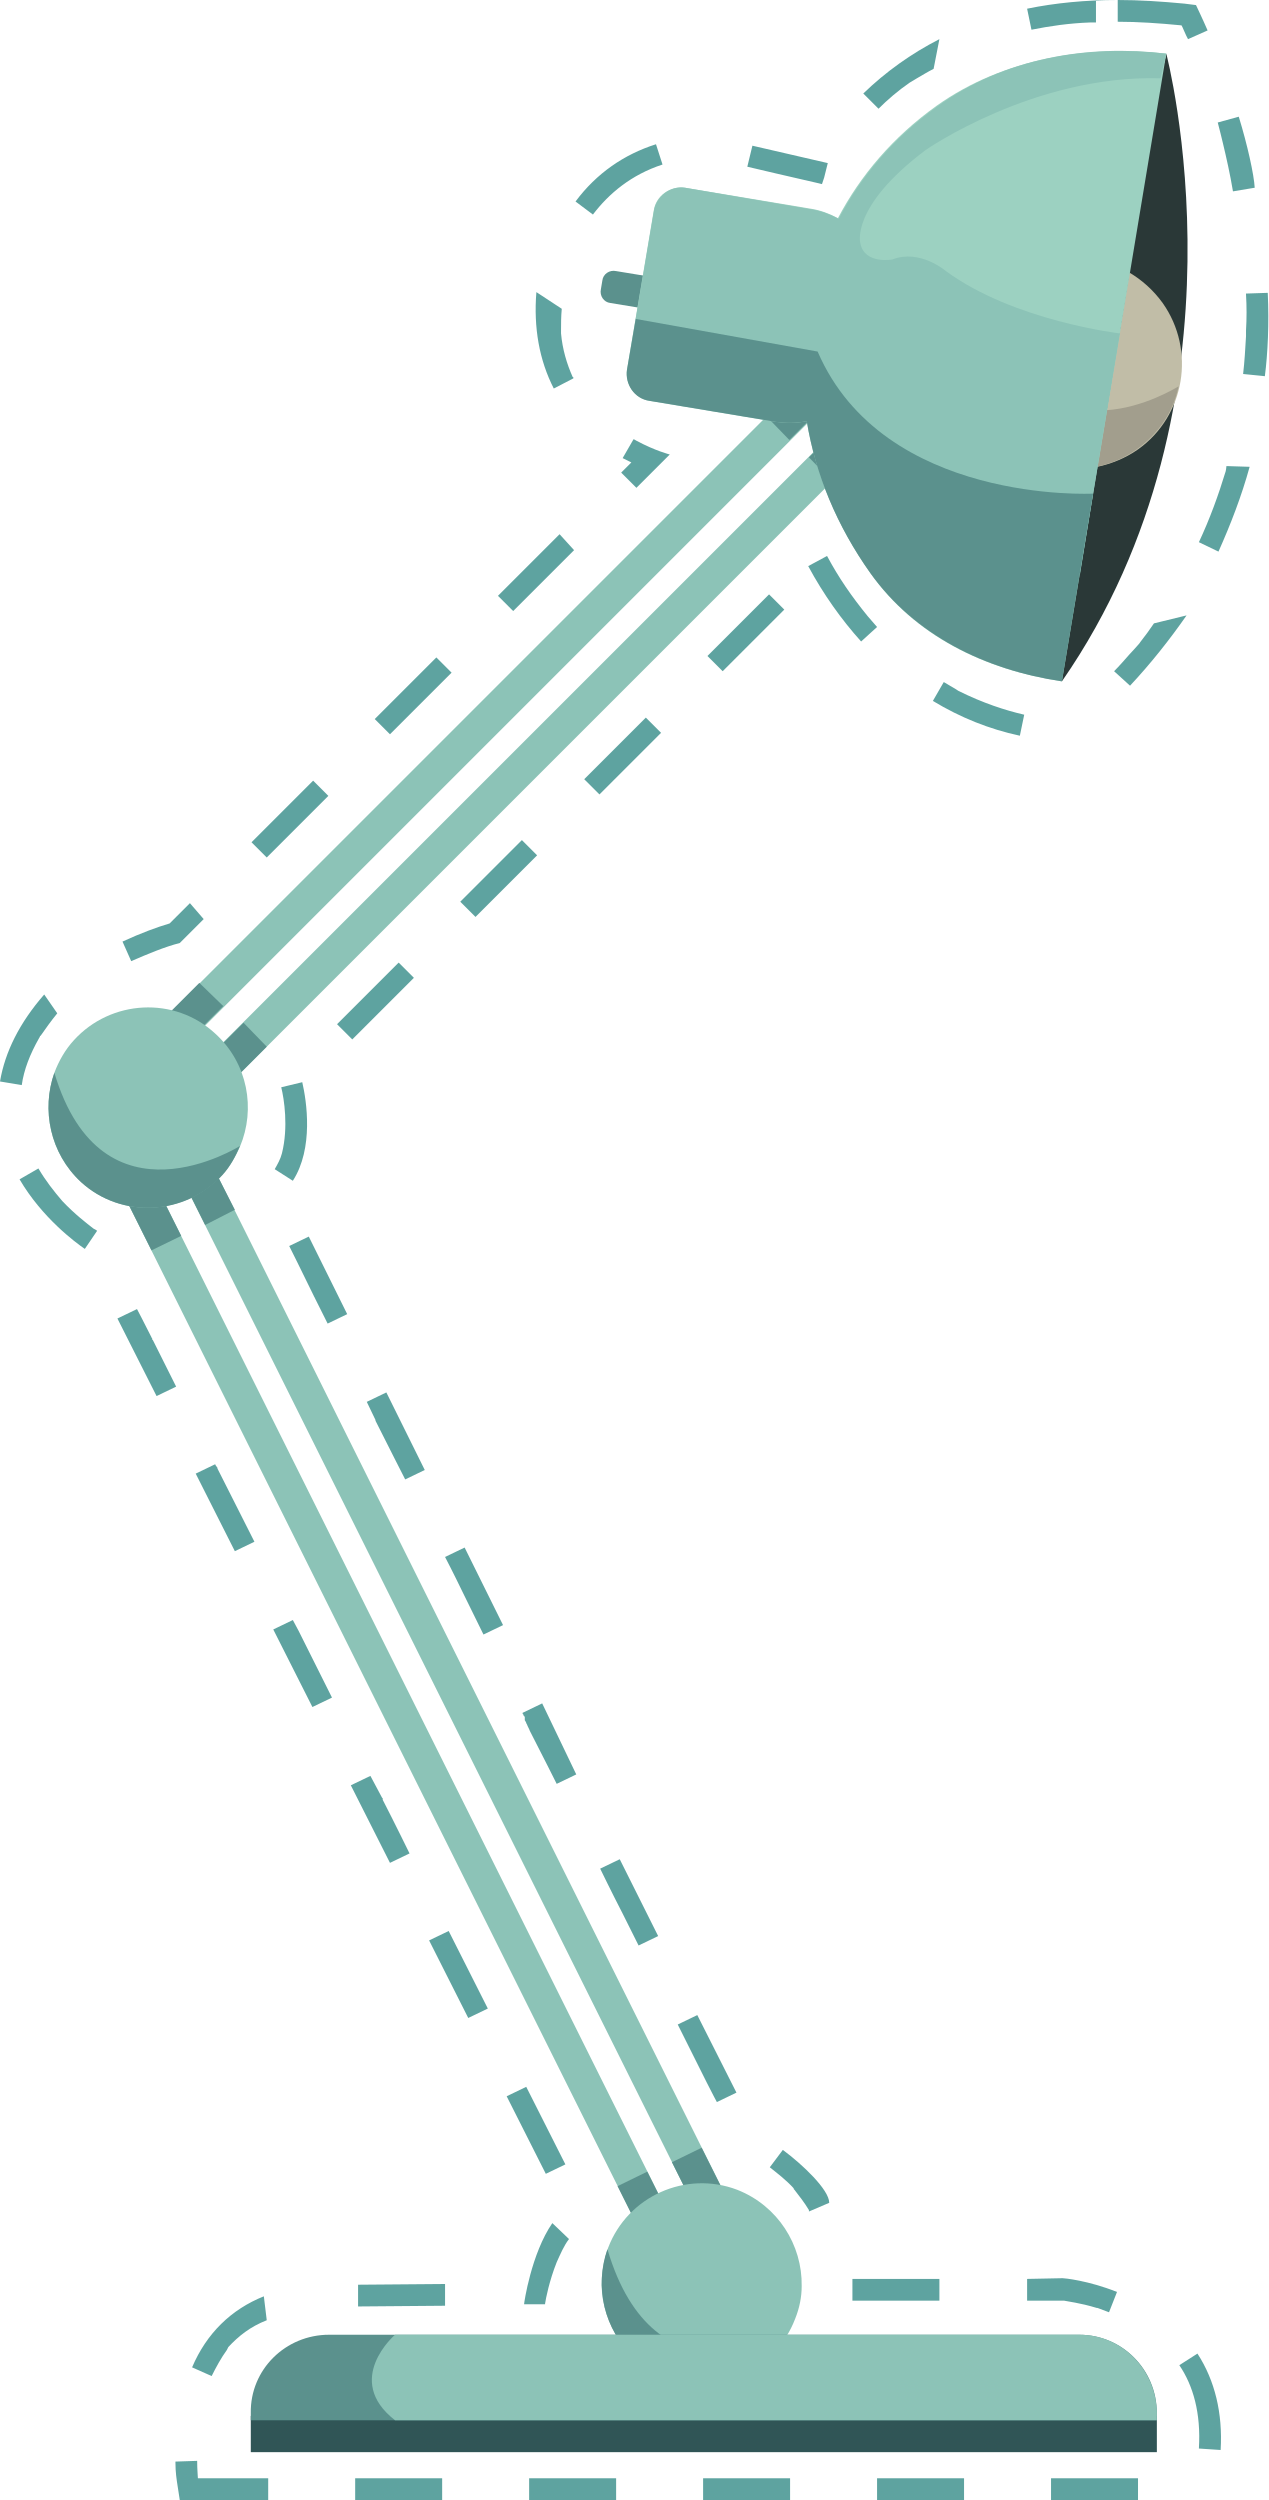
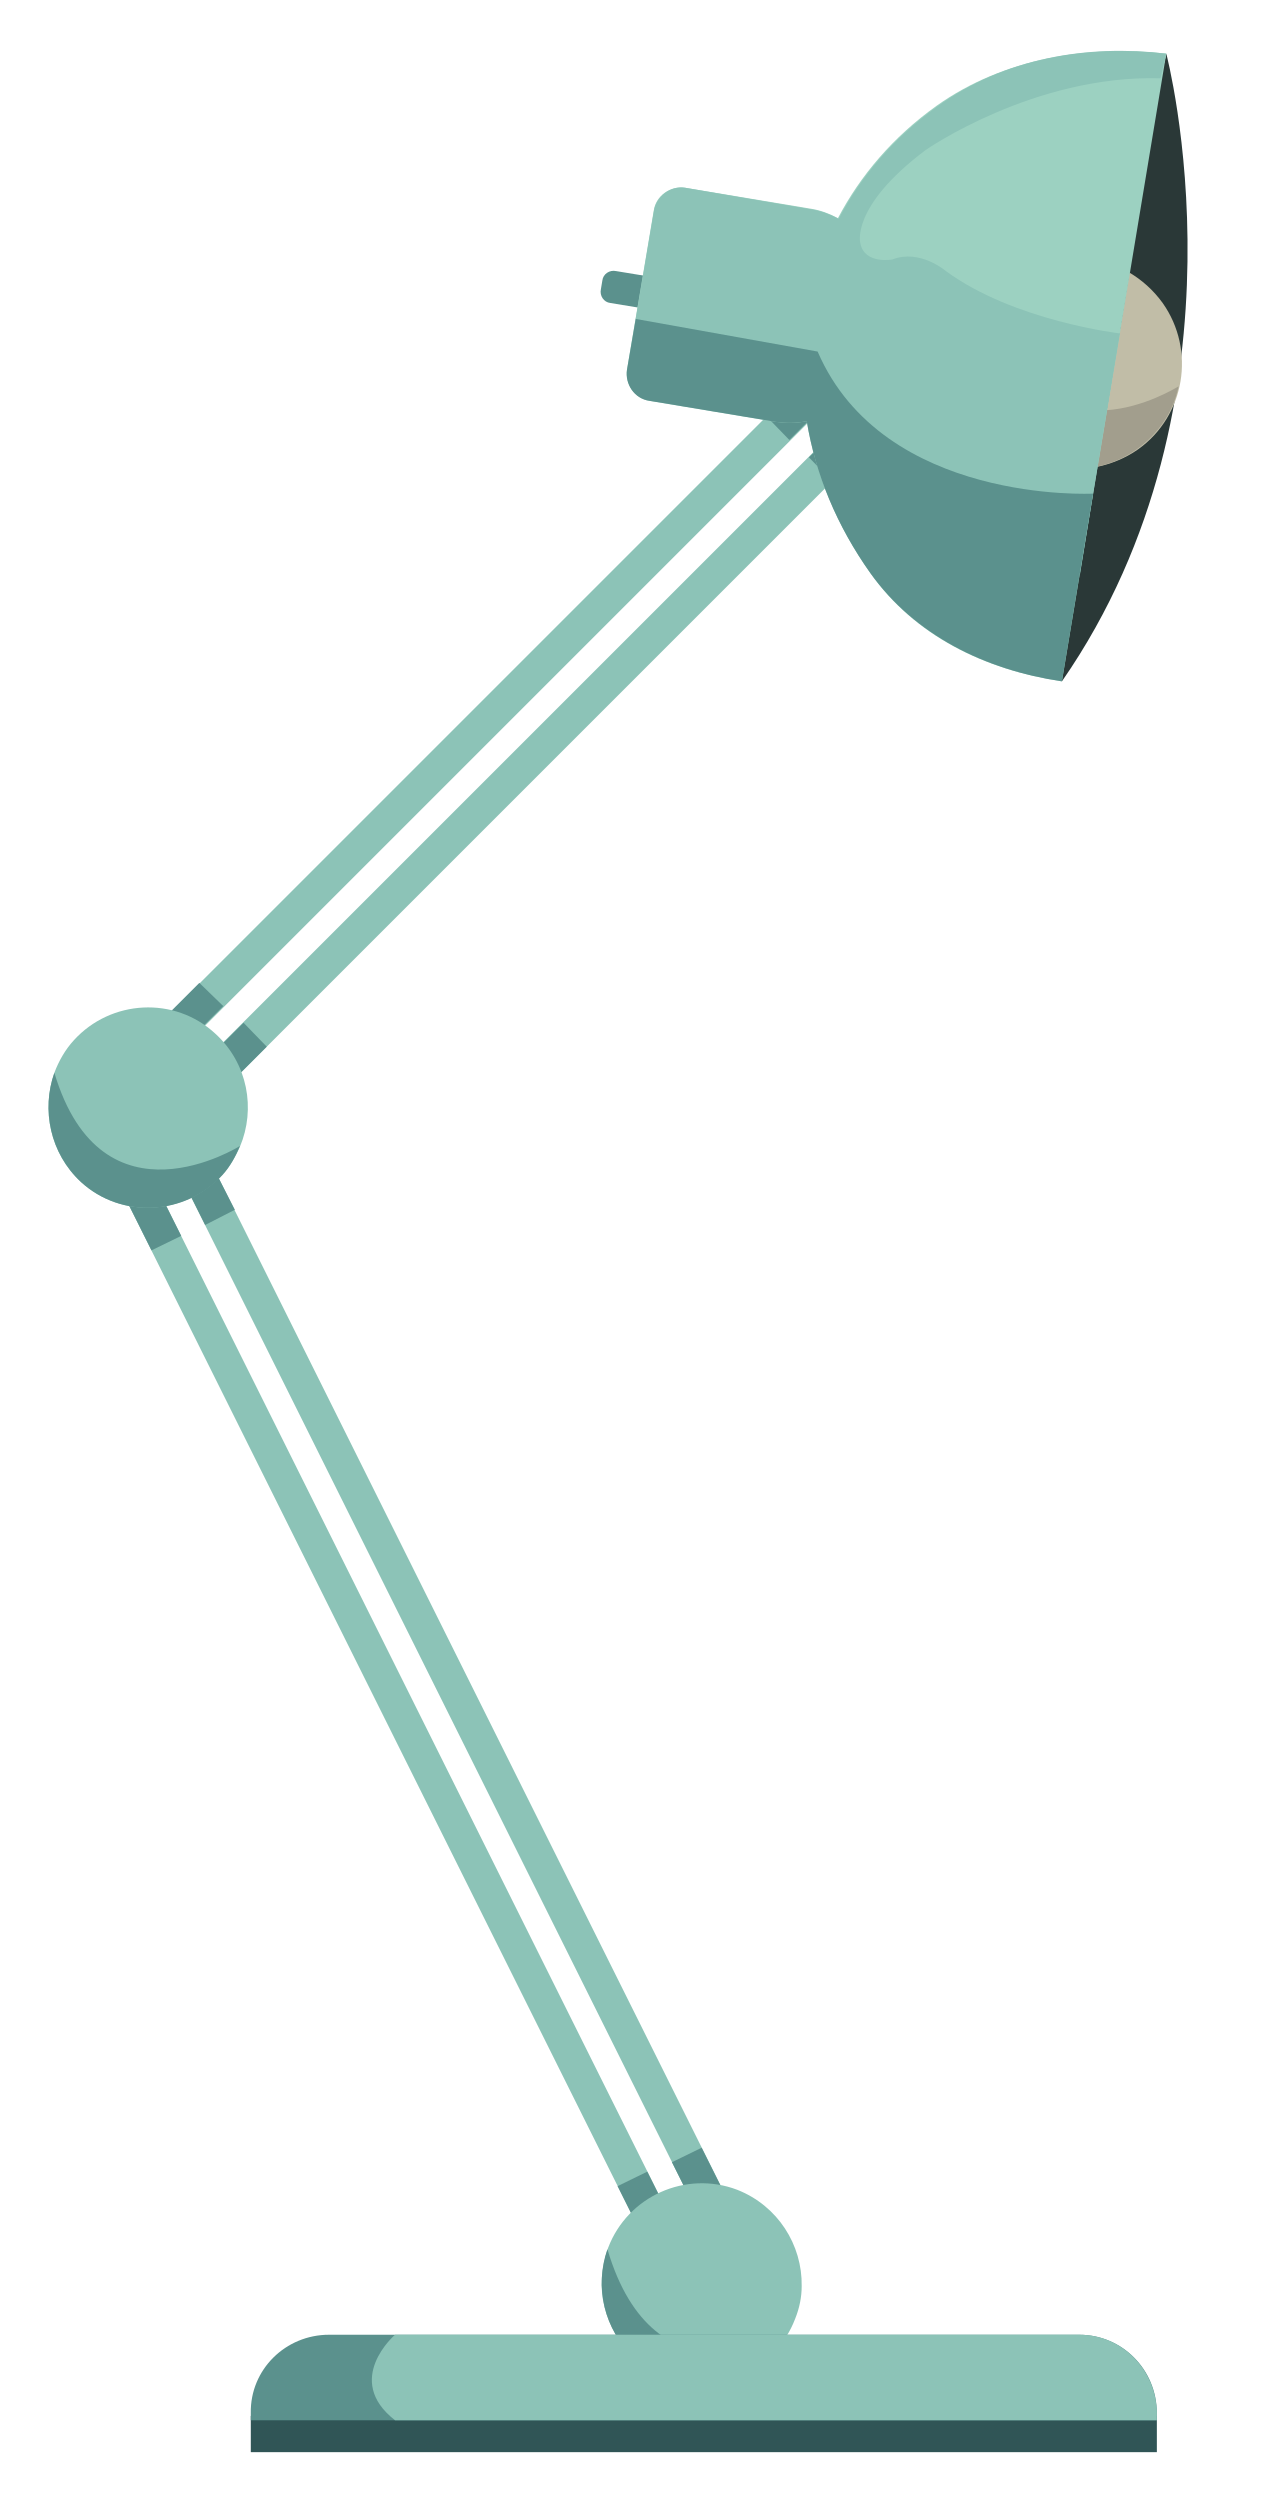
<svg xmlns="http://www.w3.org/2000/svg" version="1.1" id="Layer_1" x="0px" y="0px" viewBox="0 0 175 344.9" style="enable-background:new 0 0 175 344.9;" xml:space="preserve">
  <style type="text/css">
	.st0{fill:#8CC3B7;}
	.st1{fill:#5B918D;}
	.st2{fill:#2A3837;}
	.st3{fill:#C1BDA7;}
	.st4{fill:#A29E8D;}
	.st5{fill:#9CD1C1;}
	.st6{fill:#305556;}
- 	.st7{fill:#5EA3A0;}
+ 	.st7{display:none;fill:#5EA3A0;}
</style>
  <g id="lamp_1_">
    <path class="st0" d="M28.9,160l-4.1,2l73.1,146.7l4.1-2L28.9,160z M21.6,163.7l-4.1,2l73.1,146.7l4.1-2L21.6,163.7z" />
    <path class="st1" d="M89.3,299.6l-4.1,2l2.1,4.2h5.1L89.3,299.6z M96.8,296.3l-4.1,2l2.1,4.2h5.1L96.8,296.3z M32.4,166.9l-4.1,2.1   l-2.7-5.4l4.1-2L32.4,166.9z M25,170.5l-4.1,2l-3.4-6.8l4.9-0.4L25,170.5z" />
    <path class="st0" d="M21.3,141.9L110,53.2l3.3,3.3l-88.7,88.7L21.3,141.9z" />
    <path class="st0" d="M27,147.6l88.7-88.7l3.3,3.3l-88.7,88.7L27,147.6z" />
    <path class="st1" d="M30.8,138.8l-3.3-3.2l-4.2,4.2l3.9,2.6L30.8,138.8z M36.8,144.4l-3.2-3.3l-3.3,3.3l3,3.5L36.8,144.4z    M108.9,60.7l-3.2-3.3l4.2-4.2l3.3,3.2L108.9,60.7z M111.6,63.1l3.2,3.3l4.2-4.2l-3.3-3.2L111.6,63.1z" />
    <path class="st0" d="M83.9,310.1c2.7-7.1,10.7-10.7,17.8-8c5.6,2.2,9,7.6,8.9,13.3c0,1.5-0.3,3-0.9,4.5c-2.7,7.1-10.7,10.7-17.8,8   c-5.4-2.1-8.8-7.2-8.9-12.6C83,313.6,83.3,311.8,83.9,310.1L83.9,310.1z" />
    <path class="st1" d="M87.5,325.3c5.6,5.1,14.4,4.7,19.5-0.9c0.5-0.6,1-1.2,1.4-1.9c0,0-18.1,9.9-24.6-12.2   C82,315.4,83.3,321.4,87.5,325.3z" />
    <path class="st0" d="M7.5,148c0.6-1.6,1.5-3.2,2.7-4.5c5.1-5.6,13.9-6.1,19.5-0.9c4.5,4.1,5.6,10.4,3.4,15.6   c-0.6,1.4-1.4,2.7-2.5,3.9c-5.1,5.6-13.9,6.1-19.5,0.9C6.9,159.1,5.7,153.1,7.5,148z" />
-     <path class="st1" d="M11.2,163.1c5.6,5.1,14.4,4.6,19.5-1c1.1-1.2,1.8-2.6,2.4-4c0,0-19,12-25.6-10.1   C5.7,153.1,6.9,159.1,11.2,163.1L11.2,163.1z M90.9,42.9l-6.7-1.1c-0.9-0.1-1.5-1-1.3-1.9l0.2-1.2c0.1-0.9,1-1.5,1.9-1.3l6.7,1.1   C91.7,38.5,90.9,42.9,90.9,42.9z" />
+     <path class="st1" d="M11.2,163.1c5.6,5.1,14.4,4.6,19.5-1c1.1-1.2,1.8-2.6,2.4-4c0,0-19,12-25.6-10.1   C5.7,153.1,6.9,159.1,11.2,163.1L11.2,163.1z M90.9,42.9l-6.7-1.1c-0.9-0.1-1.5-1-1.3-1.9l0.2-1.2c0.1-0.9,1-1.5,1.9-1.3l6.7,1.1   L90.9,42.9z" />
    <path class="st2" d="M146.5,94c27-38.9,14.4-86.6,14.4-86.6l-15,65L146.5,94z" />
    <path class="st3" d="M155.8,37.6c1.7,1,3.3,2.4,4.6,4.2c4.6,6.5,3.1,15.6-3.4,20.2c-1.7,1.2-3.7,2-5.6,2.4   C151.4,64.4,155.8,37.6,155.8,37.6z" />
    <path class="st4" d="M162.6,53.3c-0.2,0.1-4.8,3-10.1,3.3l-1.3,7.8c2-0.4,3.9-1.2,5.6-2.4C159.9,59.8,161.9,56.7,162.6,53.3z" />
    <path class="st5" d="M153.7,50.8L146.5,94c-10.7-1.6-20.3-6.3-26.4-14.9c-4.6-6.5-7.6-13.7-8.8-21c-1.4,0.3-2.8,0.3-4.3,0.1   l-17.4-2.9c-2-0.3-3.4-2.3-3.1-4.3l3.7-22c0.3-2,2.3-3.4,4.3-3.1l17.4,2.9c1.3,0.2,2.6,0.7,3.7,1.3c3.1-5.9,7.6-11.2,13.6-15.5   c9.3-6.6,20.9-8.4,31.7-7.2L153.7,50.8" />
    <path class="st0" d="M129.3,14.7c-6,4.3-10.5,9.6-13.6,15.5c-1.1-0.6-2.4-1.1-3.7-1.3l-17.5-3c-2-0.3-4,1.2-4.3,3.3L87.7,44   L149,79.2l1.8-11.1l3.7-22.1c0,0-14.6-1.7-24-8.6c0,0-3.6-3.1-7.4-1.6c0,0-3.8,0.7-4.4-2.2c0,0-1.5-5,9-12.9   c0,0,14.9-10.4,32.4-9.9l0.8-3.4C150,6.1,138.6,8,129.3,14.7L129.3,14.7z" />
    <path class="st1" d="M112.8,48.5L87.7,44l-1.2,7c-0.3,2,1,4,3.1,4.3l17.4,2.9c1.5,0.2,2.9,0.2,4.3-0.1c1.2,7.3,4.1,14.4,8.8,21   c6.1,8.5,15.7,13.3,26.4,14.9l4.3-25.9C150.8,68.1,121.9,69.6,112.8,48.5z" />
    <path class="st6" d="M34.6,333.3h125v5h-125L34.6,333.3z" />
    <path class="st1" d="M45.4,322.1h103.5c5.9,0,10.7,4.8,10.7,10.8v1h-125v-1C34.5,326.9,39.4,322.1,45.4,322.1z" />
    <path class="st0" d="M148.9,322.1H54.5c0,0-7.2,6.2,0,11.8h105.1v-1C159.5,326.9,154.8,322.1,148.9,322.1z" />
  </g>
  <path id="outline" class="st7" d="M154.2,0c-4.4,0-8.6,0.4-12.5,1.2l0.6,2.9c2.5-0.5,5.2-0.9,8.1-1h0.8V0H154.2z M129.6,5.4  c-3.9,2-7.4,4.5-10.5,7.5l2.1,2.1c1.2-1.2,2.7-2.5,4.3-3.6l1-0.6c0.7-0.4,1.5-0.9,2.3-1.3C128.8,9.5,129.6,5.4,129.6,5.4z   M103.8,20.1l-0.7,2.9c0,0,7.2,1.7,9.9,2.3l0.4,0.1l0.3-0.9l0.5-2l-0.5,2l0.5-2C114.2,22.5,103.8,20.1,103.8,20.1z M90.5,19.9  c-4.4,1.4-8.2,4-11.1,7.9l2.4,1.8c2.2-2.9,5.3-5.5,9.6-6.9L90.5,19.9z M74,40.3c-0.4,4.9,0.4,9.4,2.4,13.3l2.7-1.4v-0.1  c0,0,0-0.1-0.1-0.1c-0.8-1.8-1.4-3.8-1.6-6v-0.2v-0.1v-0.1c0-0.9,0-1.9,0.1-3L74,40.3z M87.4,60.6l-1.5,2.6l1.2,0.6l-1.4,1.4  l2.1,2.1l4.6-4.6c0,0-2-0.5-4.6-1.9C87.6,60.7,87.5,60.6,87.4,60.6z M77.2,73.7l-8.5,8.5l2.1,2.1l6.4-6.4l0.1-0.1l1.9-1.9L77.2,73.7  z M60.2,90.7l-8.5,8.5l2.1,2.1l8.5-8.5L60.2,90.7z M43.2,107.7l-8.5,8.5l2.1,2.1l6.4-6.4l0.2-0.2l0.1-0.1l1.8-1.8L43.2,107.7z   M26.2,124.6l-2.8,2.8c-1.7,0.5-3.9,1.3-6.5,2.5l1.2,2.7c2.3-1,4.7-2,6.7-2.5l3.3-3.3C28.1,126.8,26.2,124.6,26.2,124.6z M6.1,137.2  c-3.4,3.9-5.4,7.9-6.1,12l3,0.5c0.3-2.1,1.1-4.2,2.4-6.5c0,0,0-0.1,0.1-0.1V143c0,0,0-0.1,0.1-0.1c0.7-1,1.4-2,2.3-3.1L6.1,137.2  L6.1,137.2z M5.3,161.2l-2.6,1.5c3.1,5.3,7.7,8.7,9,9.6l1.7-2.5c-0.1-0.1-0.3-0.2-0.5-0.3c-0.9-0.7-2.6-2-4.3-3.8  C7.4,164.3,6.3,162.9,5.3,161.2z M18.9,180.6l-2.7,1.3l5.4,10.7l2.7-1.3l-3.2-6.4l-0.1-0.1v-0.1c0-0.1-0.1-0.1-0.1-0.2  C19.8,182.3,18.9,180.6,18.9,180.6z M29.7,202l-2.7,1.3l5.4,10.7l2.7-1.3L30,202.6v-0.1C29.7,202.1,29.7,202.1,29.7,202  C29.7,202.1,29.7,202.1,29.7,202C29.7,202.1,29.7,202.1,29.7,202C29.7,202.1,29.7,202.1,29.7,202C29.7,202.1,29.7,202.1,29.7,202  C29.7,202.1,29.7,202.1,29.7,202C29.7,202.1,29.7,202.1,29.7,202C29.7,202.1,29.7,202.1,29.7,202C29.7,202.1,29.7,202.1,29.7,202  C29.7,202.1,29.7,202.1,29.7,202C29.7,202.1,29.7,202.1,29.7,202L29.7,202z M40.4,223.5l-2.7,1.3l5.4,10.7l2.7-1.3l-4.6-9.2  C41.2,225,40.4,223.5,40.4,223.5z M51.1,245l-2.7,1.3l5.4,10.7l2.7-1.3c0,0-2.1-4.3-3.7-7.4v-0.1v-0.1l-0.1-0.1L51.1,245L51.1,245z   M61.9,266.4l-2.7,1.3l5.4,10.7l2.7-1.3C67.3,277.1,61.9,266.4,61.9,266.4z M72.6,287.9l-2.7,1.3l5.4,10.7l2.7-1.3L72.6,287.9z   M76.2,306.7c-2.9,4.2-3.9,11-3.9,11.2h1.1h1.8v-0.1c0.1-0.7,0.6-3.2,1.6-5.7c0.5-1.1,1-2.3,1.7-3.2L76.2,306.7L76.2,306.7z   M61.4,315.1l-12,0.1v3l12-0.1V315.1z M36.4,316.8c-4.5,1.8-7.9,5.1-9.9,9.8l2.7,1.2c0.6-1.2,1.3-2.5,2.1-3.6l0.2-0.4  c1.4-1.5,3-2.8,5.3-3.7L36.4,316.8L36.4,316.8z M27.2,339.5l-3,0.1c0,1.6,0.2,2.6,0.2,2.7l0.4,2.6H37v-3h-9.7  C27.3,341.6,27.2,340.7,27.2,339.5L27.2,339.5z M61,341.9H49v3h12V341.9z M85,341.9H73v3h12V341.9z M109,341.9H97v3h12V341.9z   M133,341.9h-12v3h12V341.9z M157,341.9h-12v3h12V341.9z M165.2,324.7l-2.5,1.6c1.9,2.8,3,6.6,2.7,11.5l3,0.2  C168.7,332.9,167.6,328.4,165.2,324.7L165.2,324.7z M146.6,314.3l-4.9,0.1v3h5.1c0.4,0.1,2.2,0.3,4.5,1h0.1c0.5,0.2,1.1,0.4,1.6,0.6  l1.1-2.8C150.1,314.6,146.8,314.3,146.6,314.3l0.3,0.1L146.6,314.3z M129.6,314.4h-12v3h12V314.4z M108,296.6l-1.8,2.4  c1,0.8,2.2,1.7,3.3,2.9v0.1l0.1,0.1c0.7,0.9,1.4,1.8,2,2.8v0.2l2.8-1.2C114.4,302.1,110.7,298.6,108,296.6z M96.2,278l-2.7,1.3l4,8  c0.8,1.6,1.4,2.7,1.4,2.7l2.7-1.3L96.2,278z M85.5,256.5l-2.7,1.3c0,0,1.6,3.3,3.1,6.2l2.2,4.4l2.7-1.3  C90.8,267.1,85.5,256.5,85.5,256.5z M74.8,235l-2.7,1.3v0.1c0,0,0,0.1,0.1,0.1v0.1c0,0,0,0.1,0.1,0.1c0,0.1,0.1,0.1,0.1,0.2v0.4  c0,0.1,0.1,0.1,0.1,0.2c0.1,0.1,0.1,0.3,0.2,0.4c0.1,0.3,0.3,0.6,0.4,0.9c1.6,3.1,3.7,7.3,3.7,7.3l2.7-1.3  C79.5,244.8,74.8,235,74.8,235z M64.1,213.5l-2.7,1.3c0,0,1.2,2.3,2.4,4.8l2.9,5.9l2.7-1.3C69.4,224.2,64.1,213.5,64.1,213.5z   M53.3,192.1l-2.7,1.3l1.2,2.5v0.1c1.6,3.2,4.1,8.1,4.1,8.1l2.7-1.3L53.3,192.1L53.3,192.1z M42.6,170.6l-2.7,1.3  c0,0,1.9,3.8,3.4,6.9c0,0.1,0.1,0.1,0.1,0.2l1.8,3.6l2.7-1.3L42.6,170.6z M41.7,149.3l-2.9,0.7c0.4,1.6,1,5.5,0.1,9.1  c-0.2,0.8-0.6,1.5-1,2.2l2.5,1.6C43.3,158.4,42.3,151.9,41.7,149.3z M55,132.8l-8.5,8.5l2.1,2.1l8.5-8.5L55,132.8z M72,115.9  l-8.5,8.5l2.1,2.1l8.5-8.5L72,115.9z M89.1,99l-8.5,8.5l2.1,2.1l8.5-8.5L89.1,99z M106.1,82l-8.5,8.5l2.1,2.1l8.5-8.5L106.1,82z   M114.1,76.7l-2.6,1.4c2.1,3.9,4.6,7.4,7.3,10.4l2.2-2c-0.4-0.5-0.9-1-1.3-1.5C117.5,82.3,115.7,79.7,114.1,76.7z M130.2,94.1  l-1.5,2.6c3.8,2.3,7.8,3.9,12,4.8l0.6-2.9c-2.6-0.6-5.7-1.6-9.1-3.3l-0.3-0.2C131,94.6,130.6,94.3,130.2,94.1L130.2,94.1z M159.2,86  c-0.6,0.9-1.2,1.7-1.9,2.6c0,0.1-1.5,1.7-1.5,1.7c-0.7,0.8-1.4,1.6-2.1,2.3l2.2,2c2.9-3.1,5.5-6.4,7.8-9.7L159.2,86L159.2,86z   M169.2,64.3c0,0.2-0.1,0.7-0.1,0.7c-1,3.3-2.2,6.6-3.7,9.8l2.7,1.3c1.7-3.8,3.2-7.7,4.3-11.7C172.4,64.4,169.2,64.3,169.2,64.3z   M174.9,40.4l-3,0.1v0.1c0.1,1.7,0.1,3.3,0,5v0.8c-0.1,1.7-0.2,3.5-0.4,5.2l3,0.3C174.9,48.8,175.1,44.6,174.9,40.4z M170.9,16.1  l-2.9,0.8c0.1,0.3,0.7,2.8,0.7,2.8c0.5,2.1,1,4.3,1.4,6.7l3-0.5C173,24.1,172.1,20,170.9,16.1z M154.2,0v3c2.8,0,5.7,0.2,8.8,0.5  c0.1,0.1,0.6,1.4,0.9,1.9l2.7-1.2C166,2.8,165,0.7,165,0.7l-1.6-0.2C160.2,0.2,157.2,0,154.2,0z" />
</svg>
